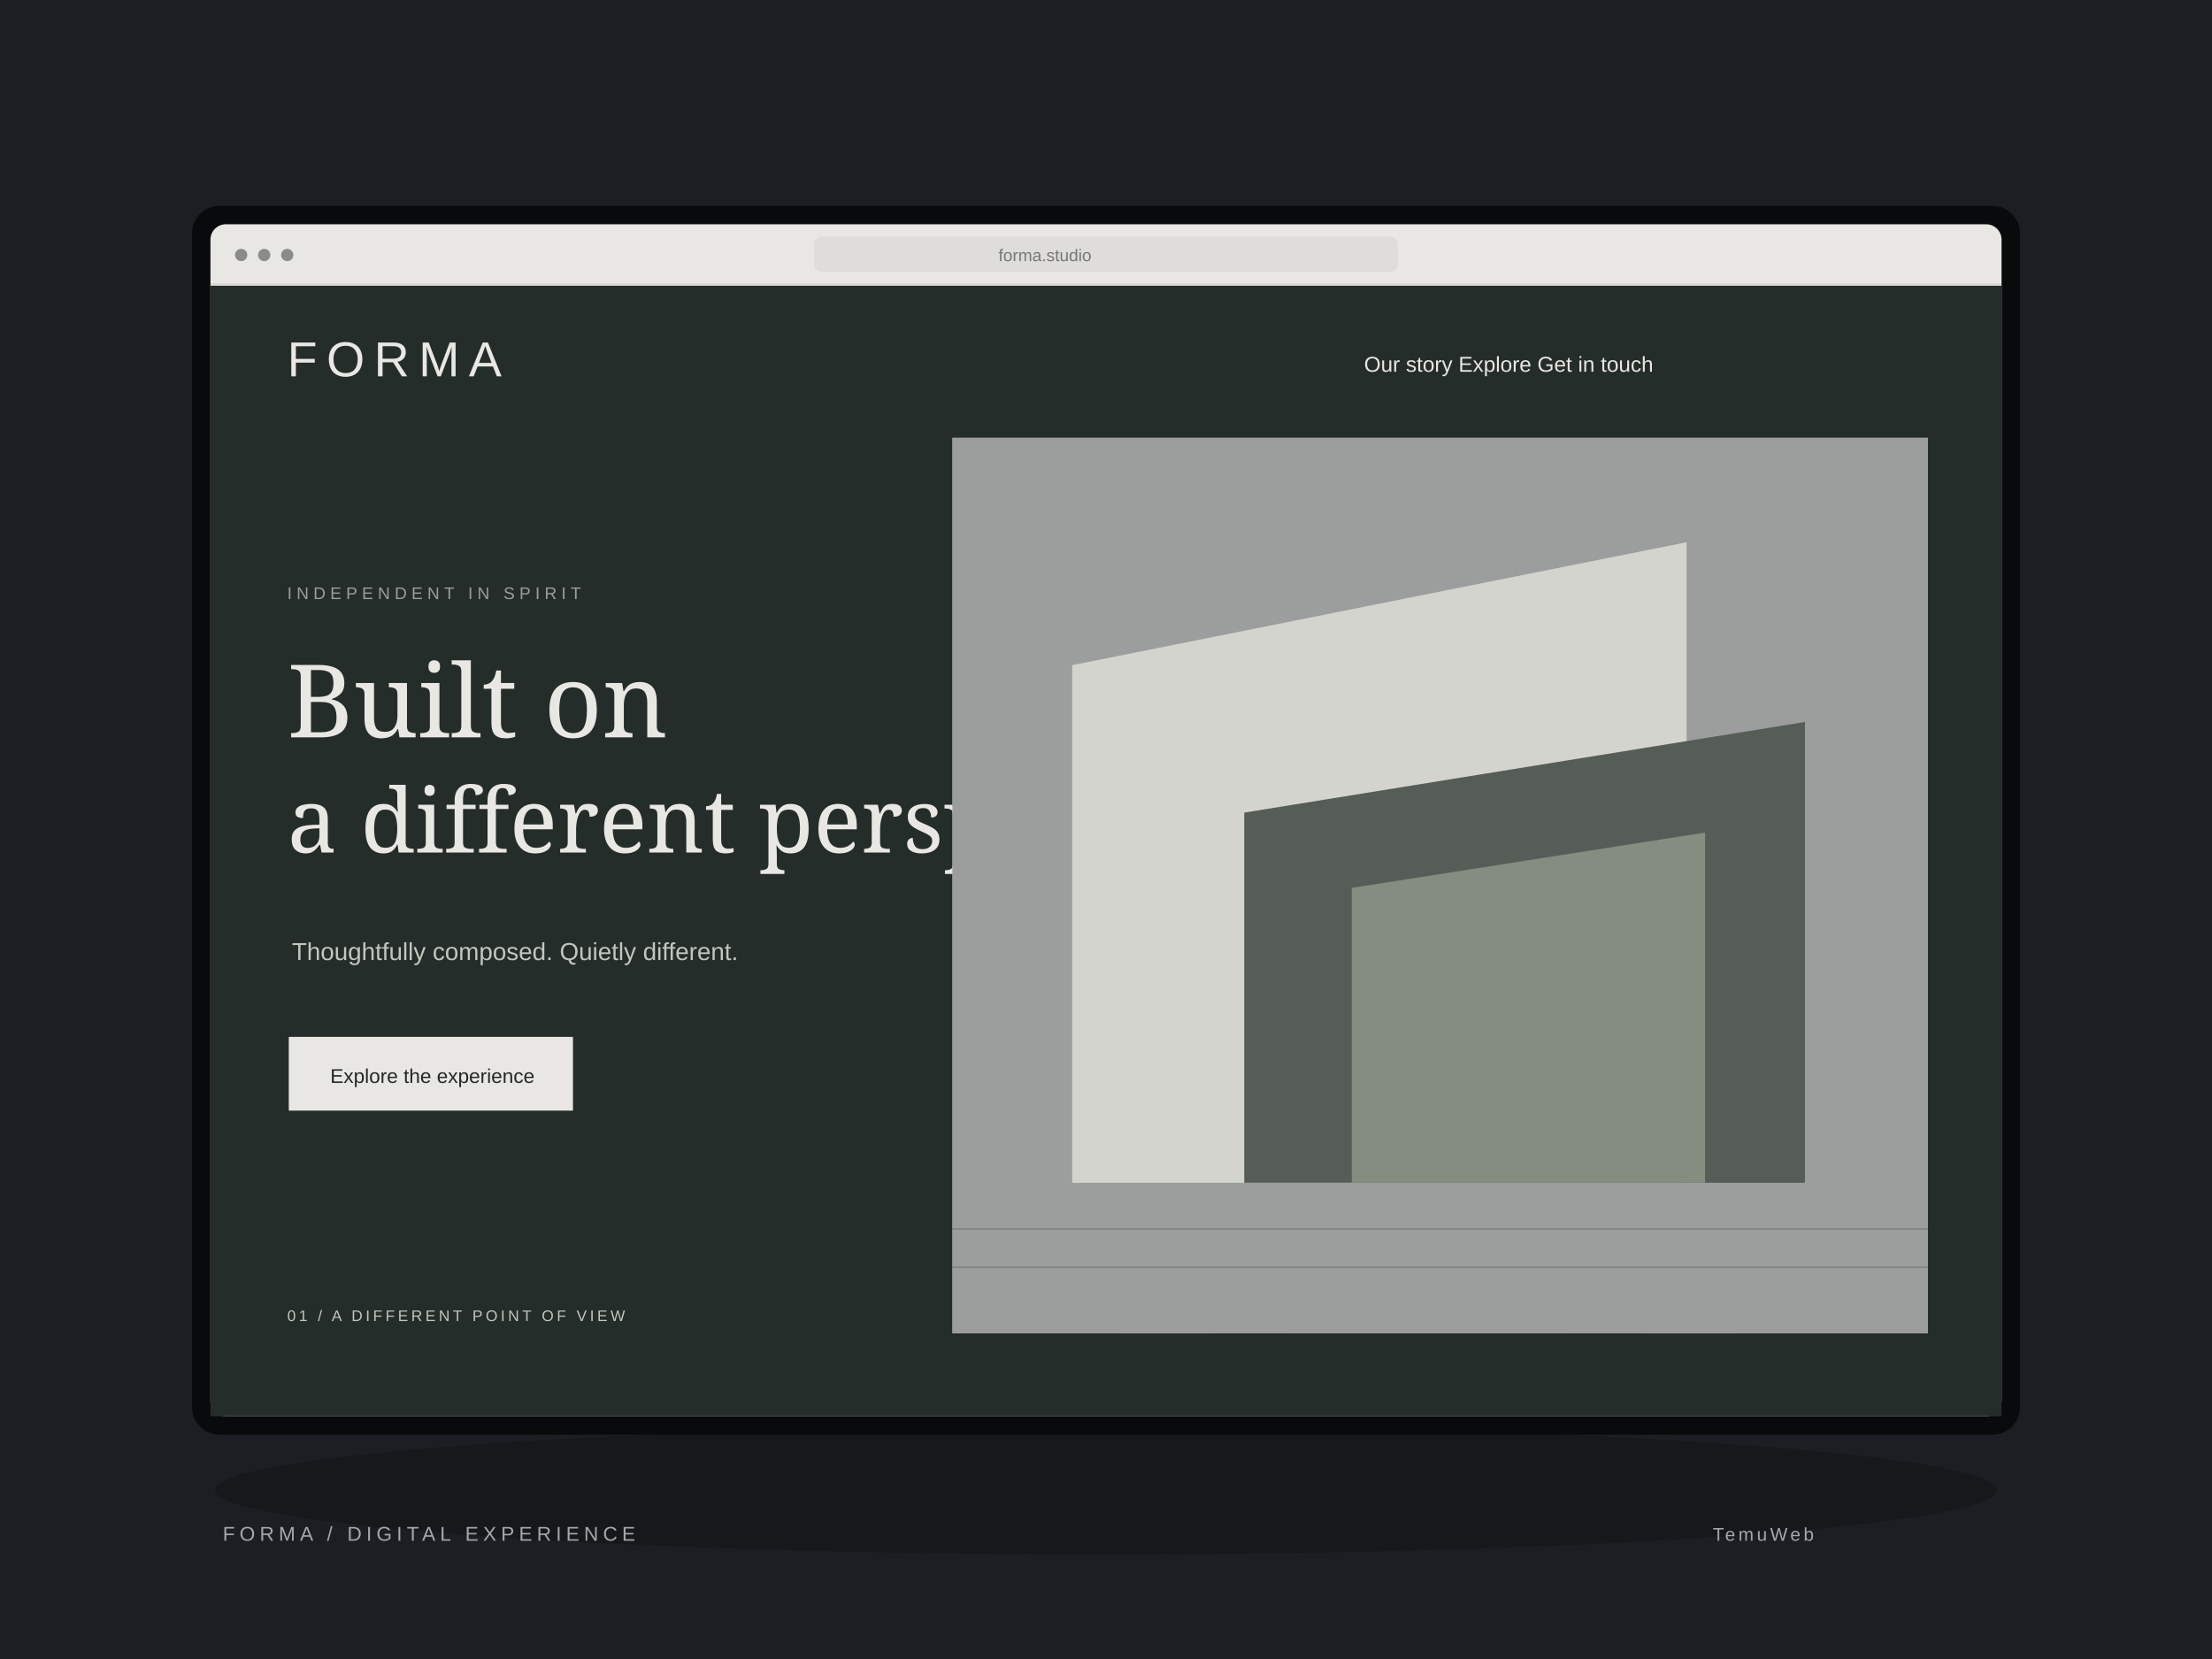
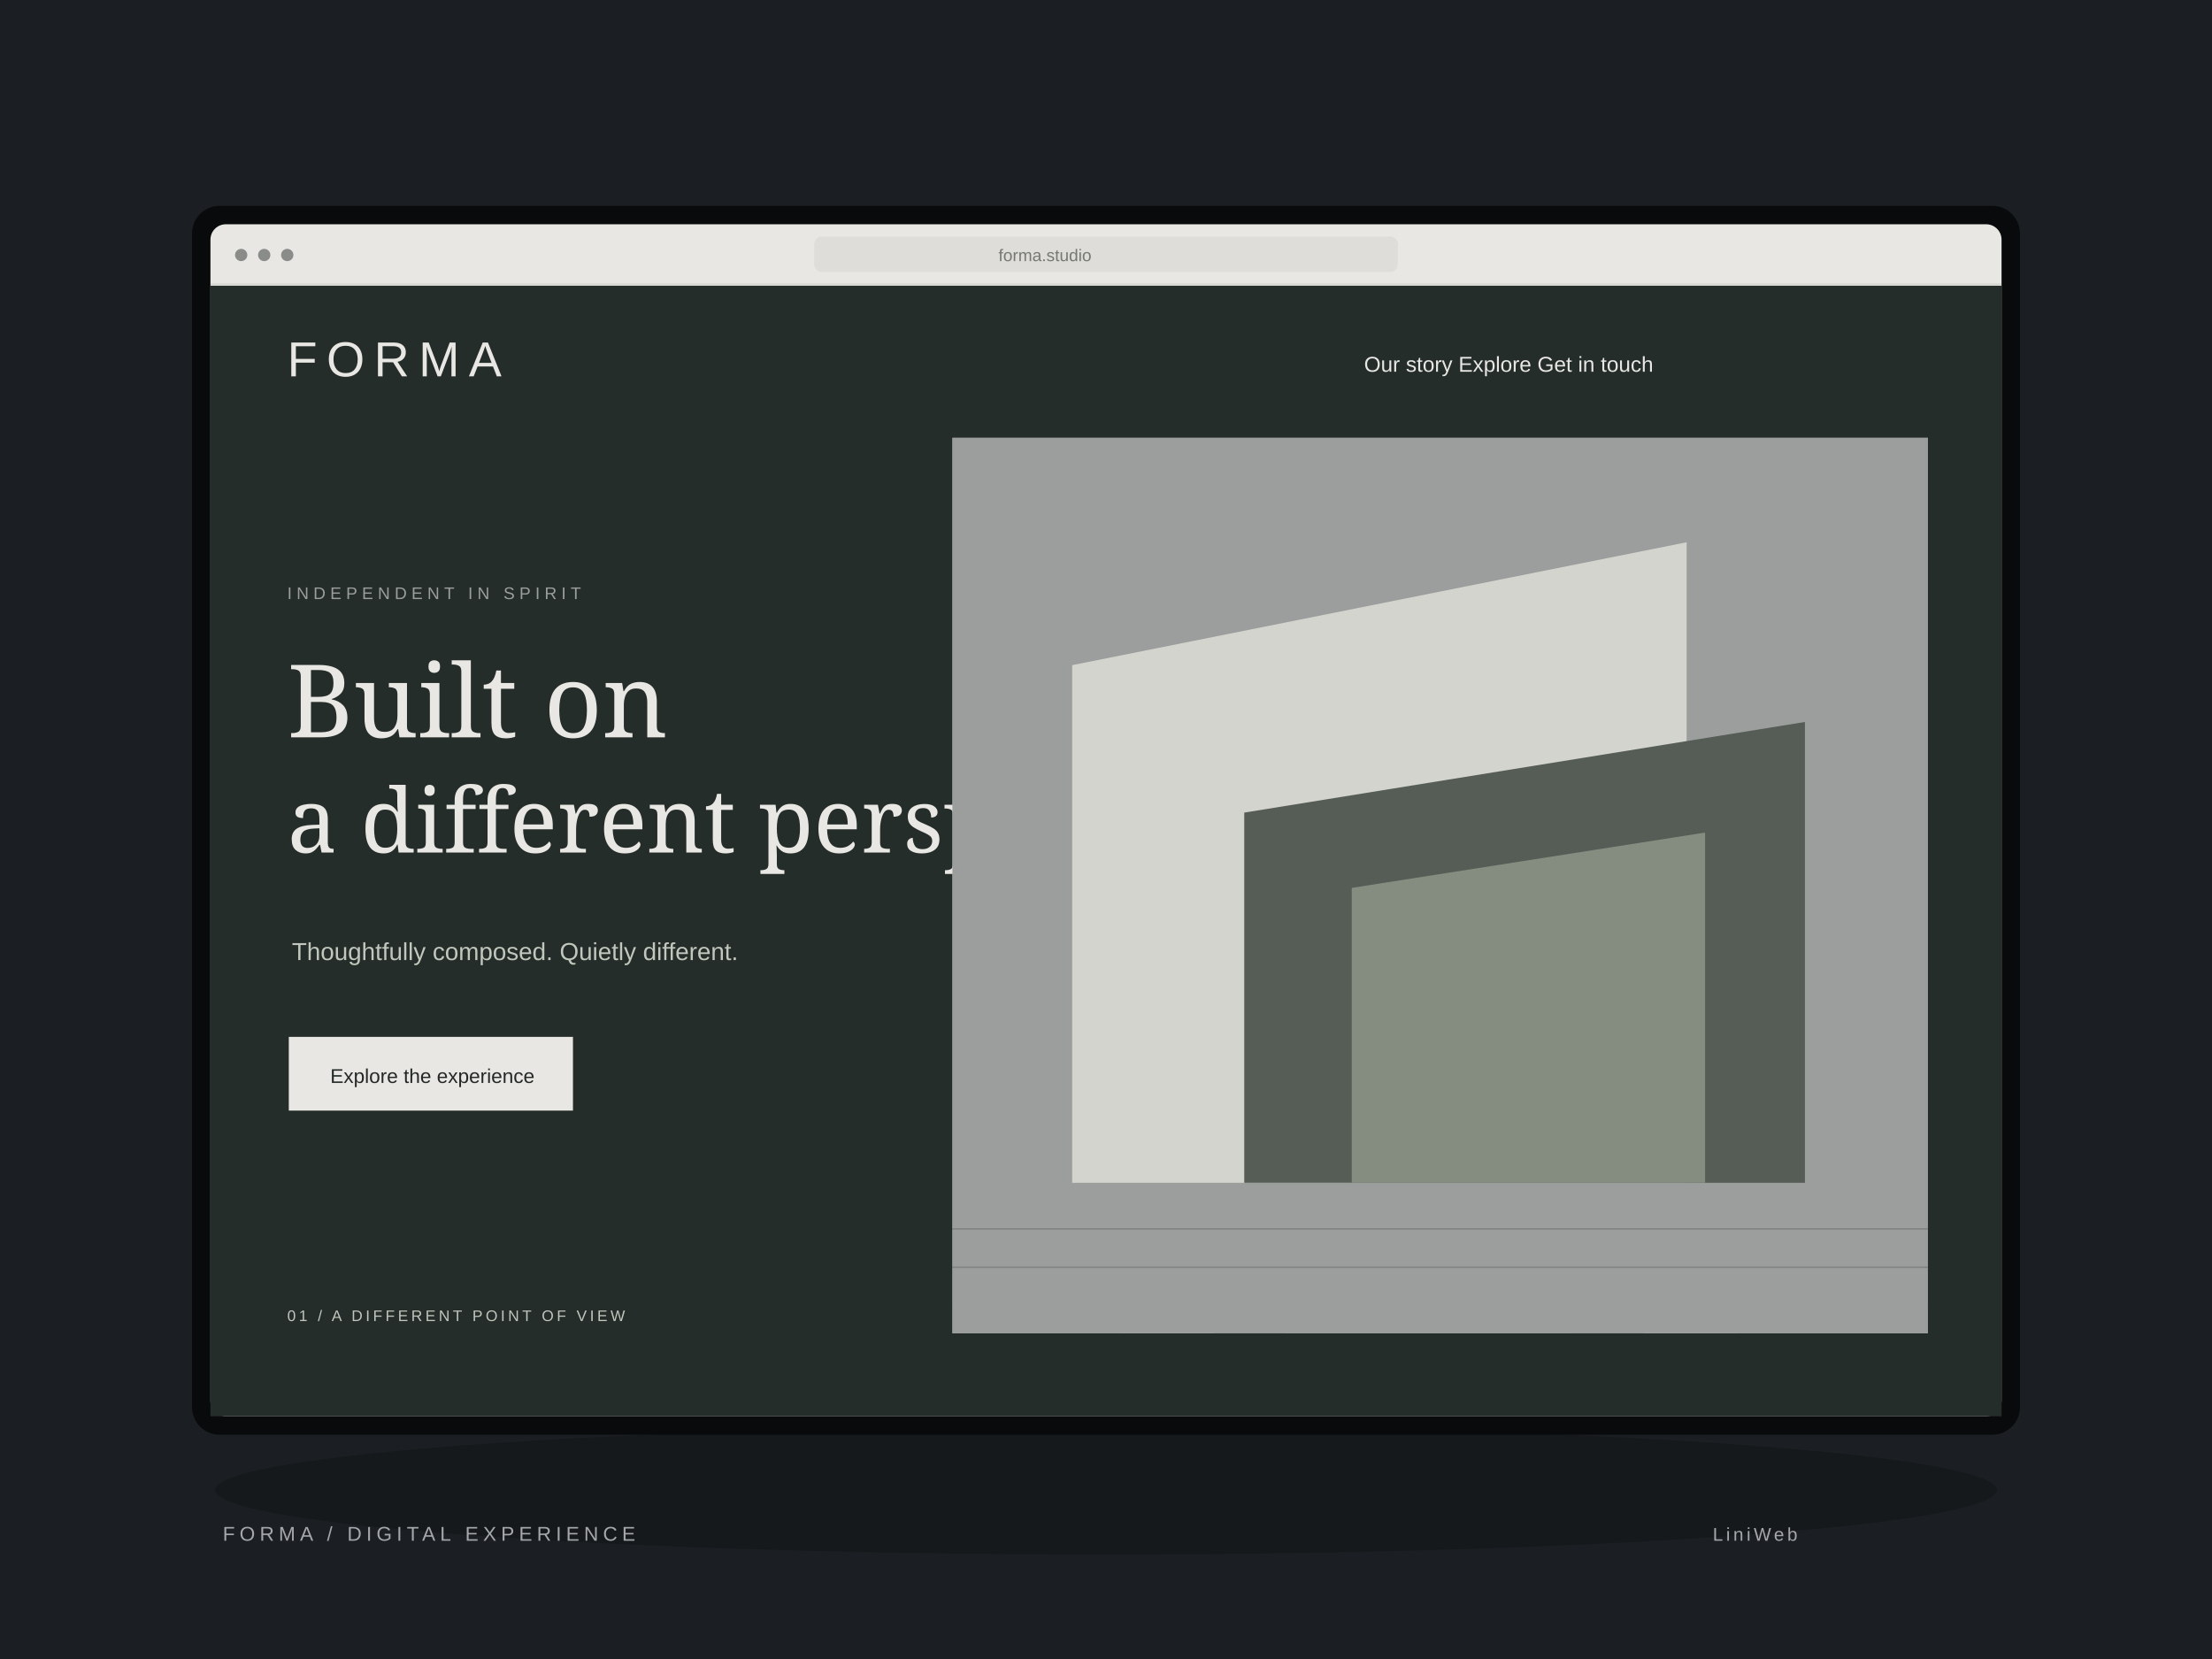
<svg xmlns="http://www.w3.org/2000/svg" width="1440" height="1080" viewBox="0 0 1440 1080">
  <rect width="1440" height="1080" fill="#1b1e22" />
  <ellipse cx="720" cy="970" rx="580" ry="42" fill="#000" opacity=".17" />
  <rect x="125" y="134" width="1190" height="800" rx="18" fill="#080a0c" />
  <rect x="137" y="146" width="1166" height="776" rx="10" fill="#e8e7e3" />
  <path d="M137 185h1166" stroke="#aaa" stroke-opacity=".25" />
  <circle cx="157" cy="166" r="4" fill="#8a8c89" />
  <circle cx="172" cy="166" r="4" fill="#8a8c89" />
  <circle cx="187" cy="166" r="4" fill="#8a8c89" />
  <rect x="530" y="154" width="380" height="23" rx="5" fill="#000" opacity=".045" />
  <text x="650" y="170" font-family="Arial,Helvetica,sans-serif" font-size="11" fill="#757972">forma.studio</text>
  <rect x="137" y="186" width="1166" height="736" fill="#252d2a" />
  <text x="187" y="245" font-family="Arial,Helvetica,sans-serif" font-size="32" fill="#e8e7e3" letter-spacing="6">FORMA</text>
  <text x="888" y="242" font-family="Arial,Helvetica,sans-serif" font-size="14" fill="#e8e7e3">Our story     Explore     Get in touch</text>
  <rect x="620" y="285" width="635" height="583" fill="#9b9e9d" />
  <path d="M730 868V478Q930 230 1130 478V868" fill="#e8e7e3" />
  <path d="M790 868V535Q930 339 1070 535V868" fill="#414a42" />
  <path d="M837 868V580Q930 426 1023 580V868" fill="#9b9e9d" />
  <path d="M620 800h635M620 825h635M620 850h635" stroke="#202820" stroke-opacity=".25" />
  <circle cx="1163" cy="367" r="39" fill="#e8e7e3" opacity=".7" />
  <text x="187" y="390" font-family="Arial,Helvetica,sans-serif" font-size="11" fill="#9b9e9d" letter-spacing="3">INDEPENDENT IN SPIRIT</text>
  <text x="187" y="480" font-size="66" fill="#e8e7e3" font-family="Georgia,serif">Built on</text>
  <text x="187" y="555" font-size="58" fill="#e8e7e3" font-family="Georgia,serif">a different perspective.</text>
  <text x="190" y="625" font-family="Arial,Helvetica,sans-serif" font-size="16" fill="#c2c7be">Thoughtfully composed. Quietly different.</text>
  <rect x="188" y="675" width="185" height="48" fill="#e8e7e3" />
  <text x="215" y="705" font-family="Arial,Helvetica,sans-serif" font-size="13" fill="#242927">Explore the experience</text>
  <text x="187" y="860" font-family="Arial,Helvetica,sans-serif" font-size="10" fill="#c2c7be" letter-spacing="2">01 / A DIFFERENT POINT OF VIEW</text>
  <rect x="620" y="285" width="635" height="583" fill="#9b9e9d" />
  <path d="M698 770V433l400-80v417z" fill="#d4d4ce" />
  <path d="M810 770V529l365-59v300z" fill="#555d56" />
  <path d="M880 770V578l230-36v228z" fill="#858d81" />
  <path d="M620 800h635M620 825h635" stroke="#434943" stroke-opacity=".3" />
  <text x="145" y="1003" font-family="Arial,Helvetica,sans-serif" font-size="13" fill="#a5a7ab" letter-spacing="3">FORMA / DIGITAL EXPERIENCE</text>
-   <text x="1115" y="1003" font-family="Arial,Helvetica,sans-serif" font-size="12" fill="#a5a7ab" letter-spacing="2">TemuWeb</text>
+   <text x="1115" y="1003" font-family="Arial,Helvetica,sans-serif" font-size="12" fill="#a5a7ab" letter-spacing="2">LiniWeb</text>
</svg>
